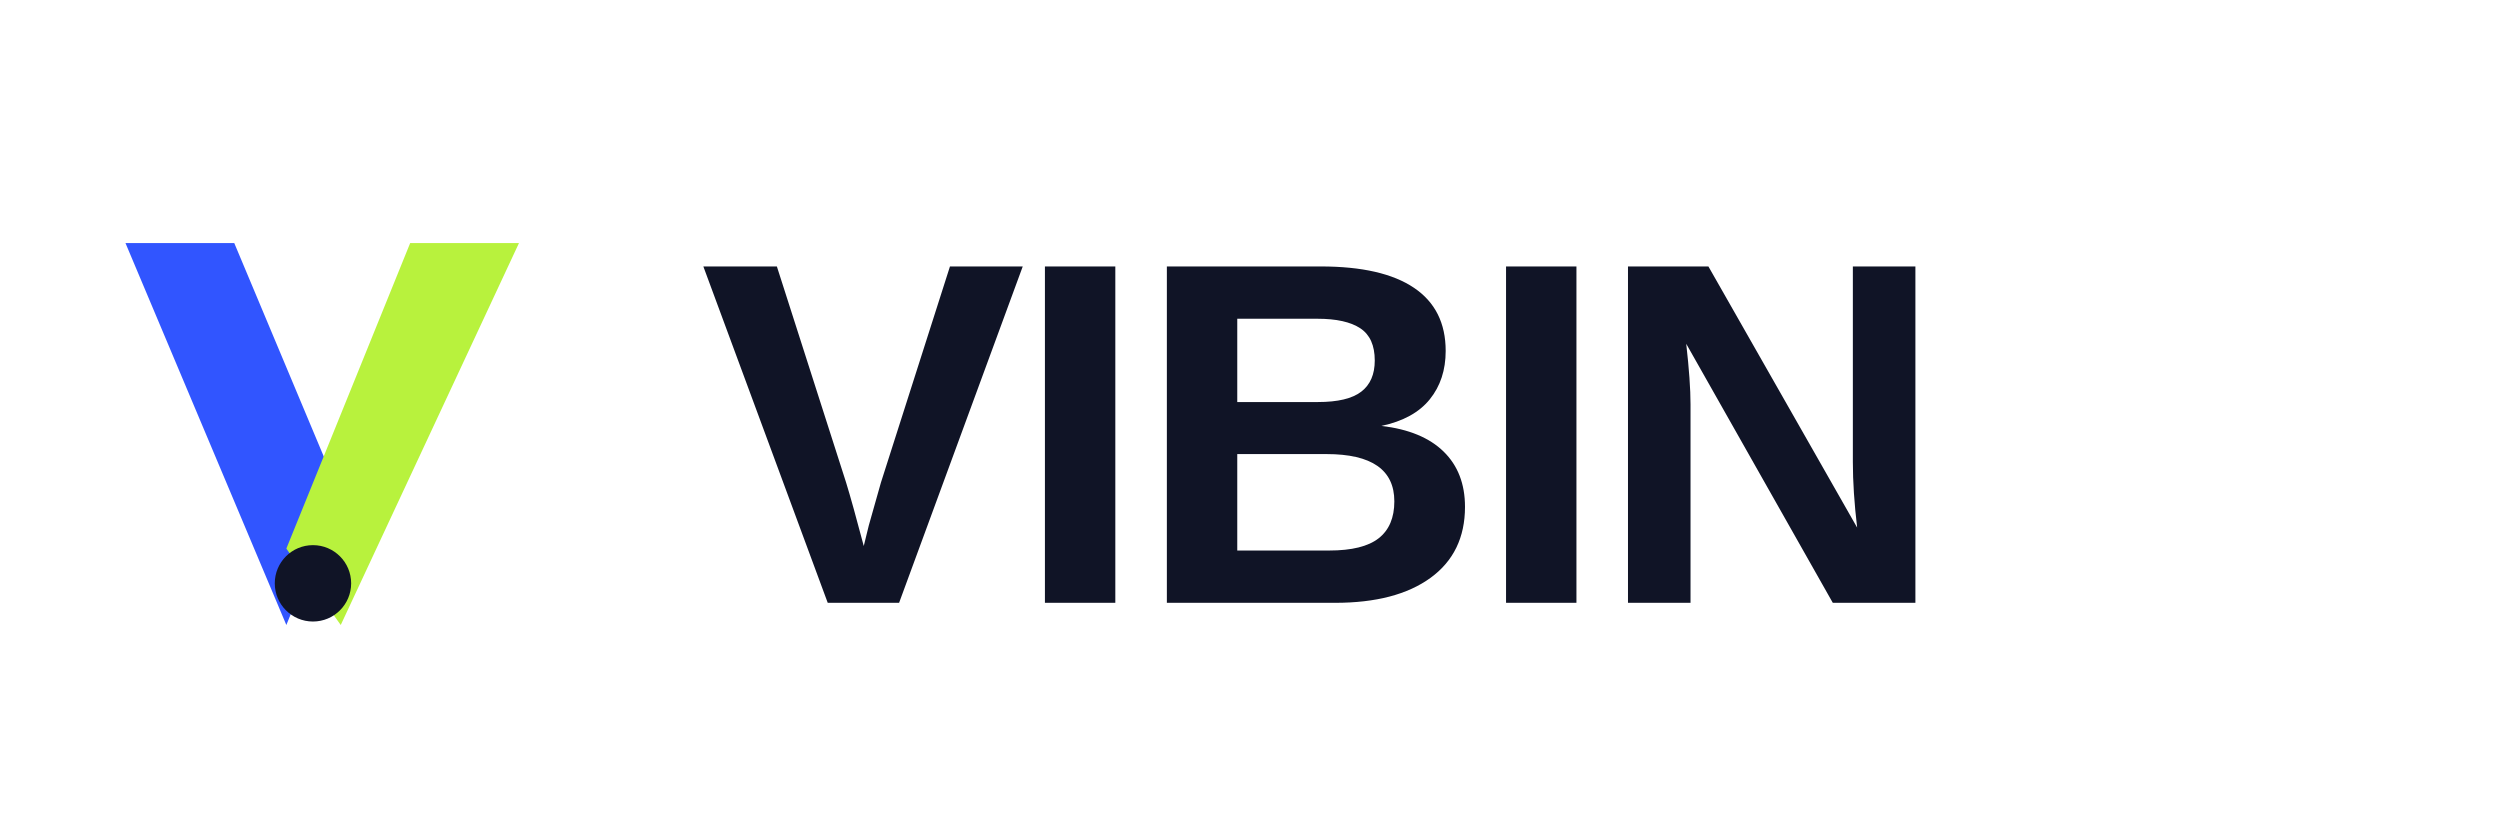
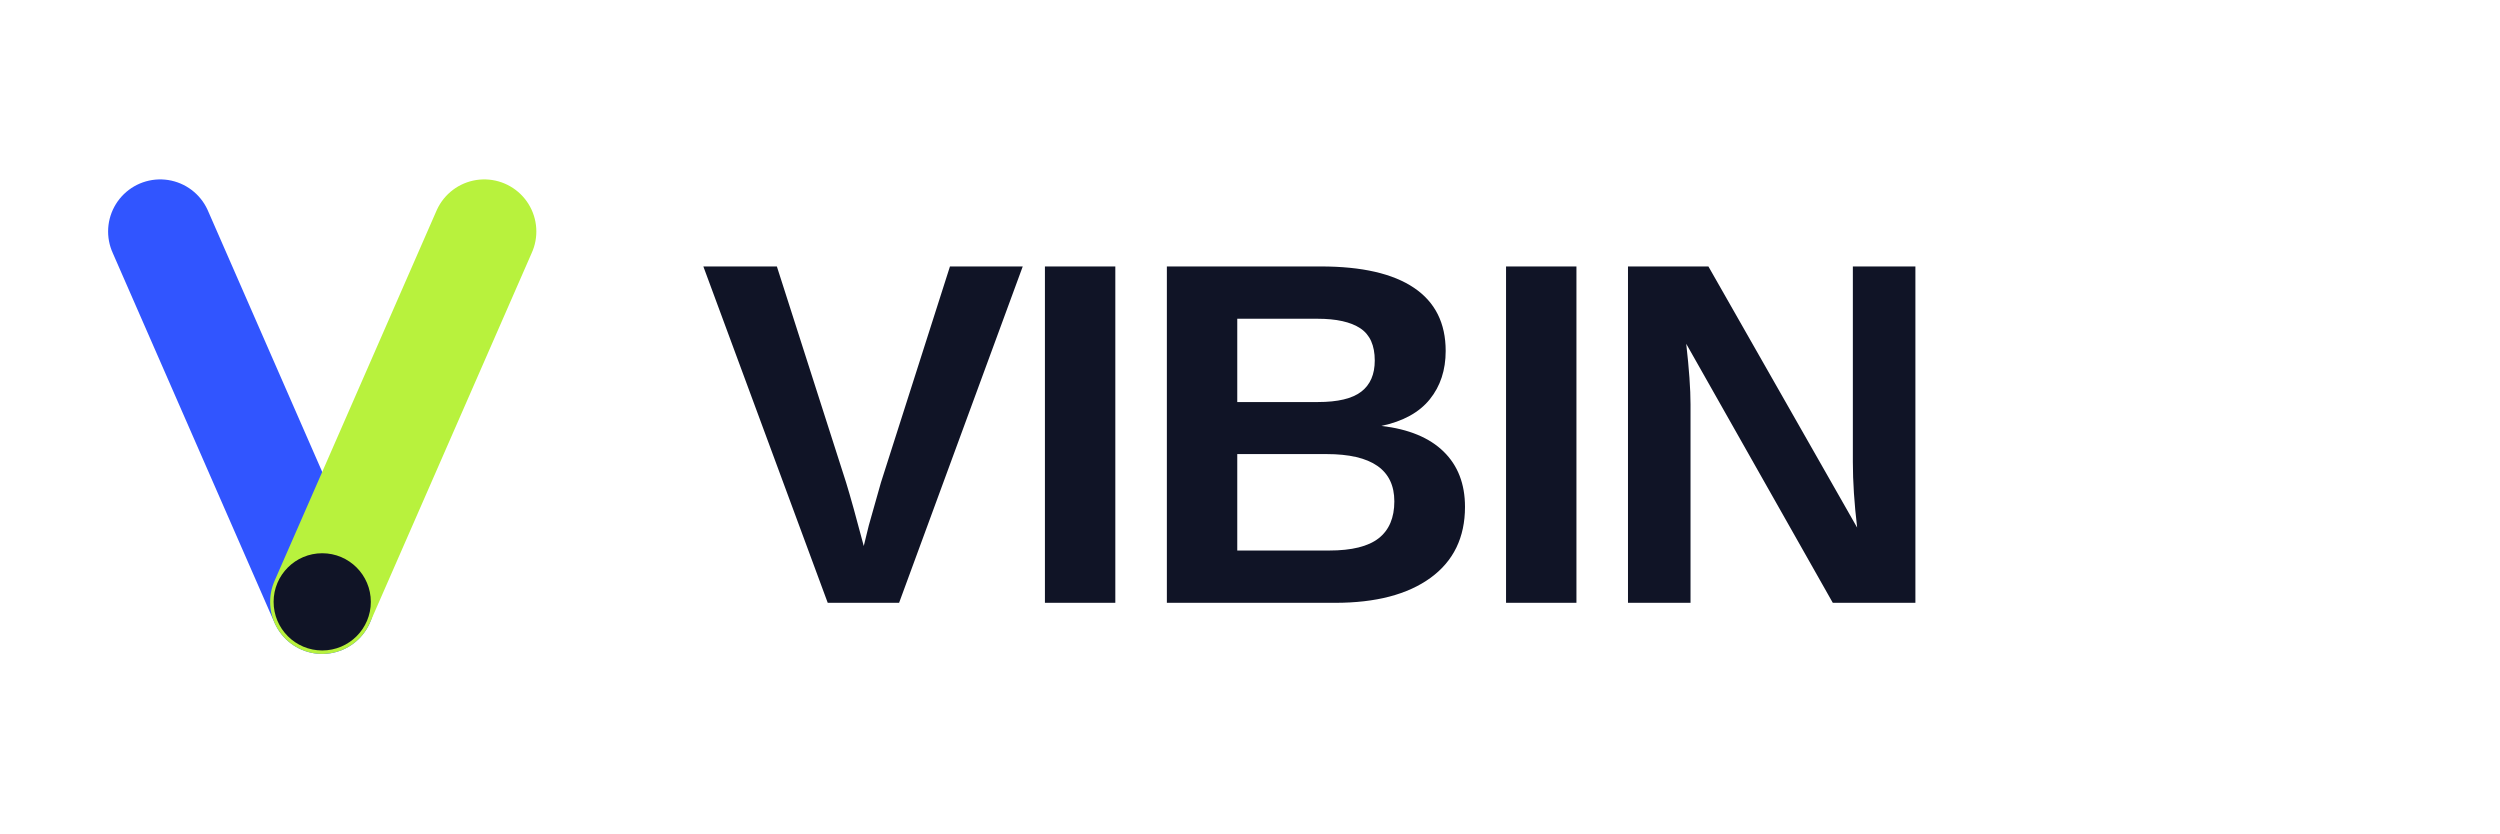
<svg xmlns="http://www.w3.org/2000/svg" width="900" height="300" viewBox="0 0 900 300">
  <g transform="translate(16 50) scale(4.166667)">
-     <path d="M7 9h9.4l9.1 21.7L20.9 42 7 9Z" fill="#3155ff" />
-     <path d="M41 9h-9.4L20.9 35.4 25.6 42 41 9Z" fill="#b8f23d" />
-     <circle cx="23.2" cy="38.4" r="3.3" fill="#101426" />
+     <line x1="10" y1="8" x2="24" y2="40" stroke="#3155ff" stroke-width="9" stroke-linecap="round" />
+     <line x1="38" y1="8" x2="24" y2="40" stroke="#b8f23d" stroke-width="9" stroke-linecap="round" />
+     <circle cx="24" cy="40" r="4.2" fill="#101426" />
  </g>
  <text x="252" y="156" dominant-baseline="central" font-family="Segoe UI, -apple-system, Helvetica Neue, Arial, sans-serif" font-size="176" font-weight="800" letter-spacing="-5" fill="#101426">VIBIN</text>
</svg>
